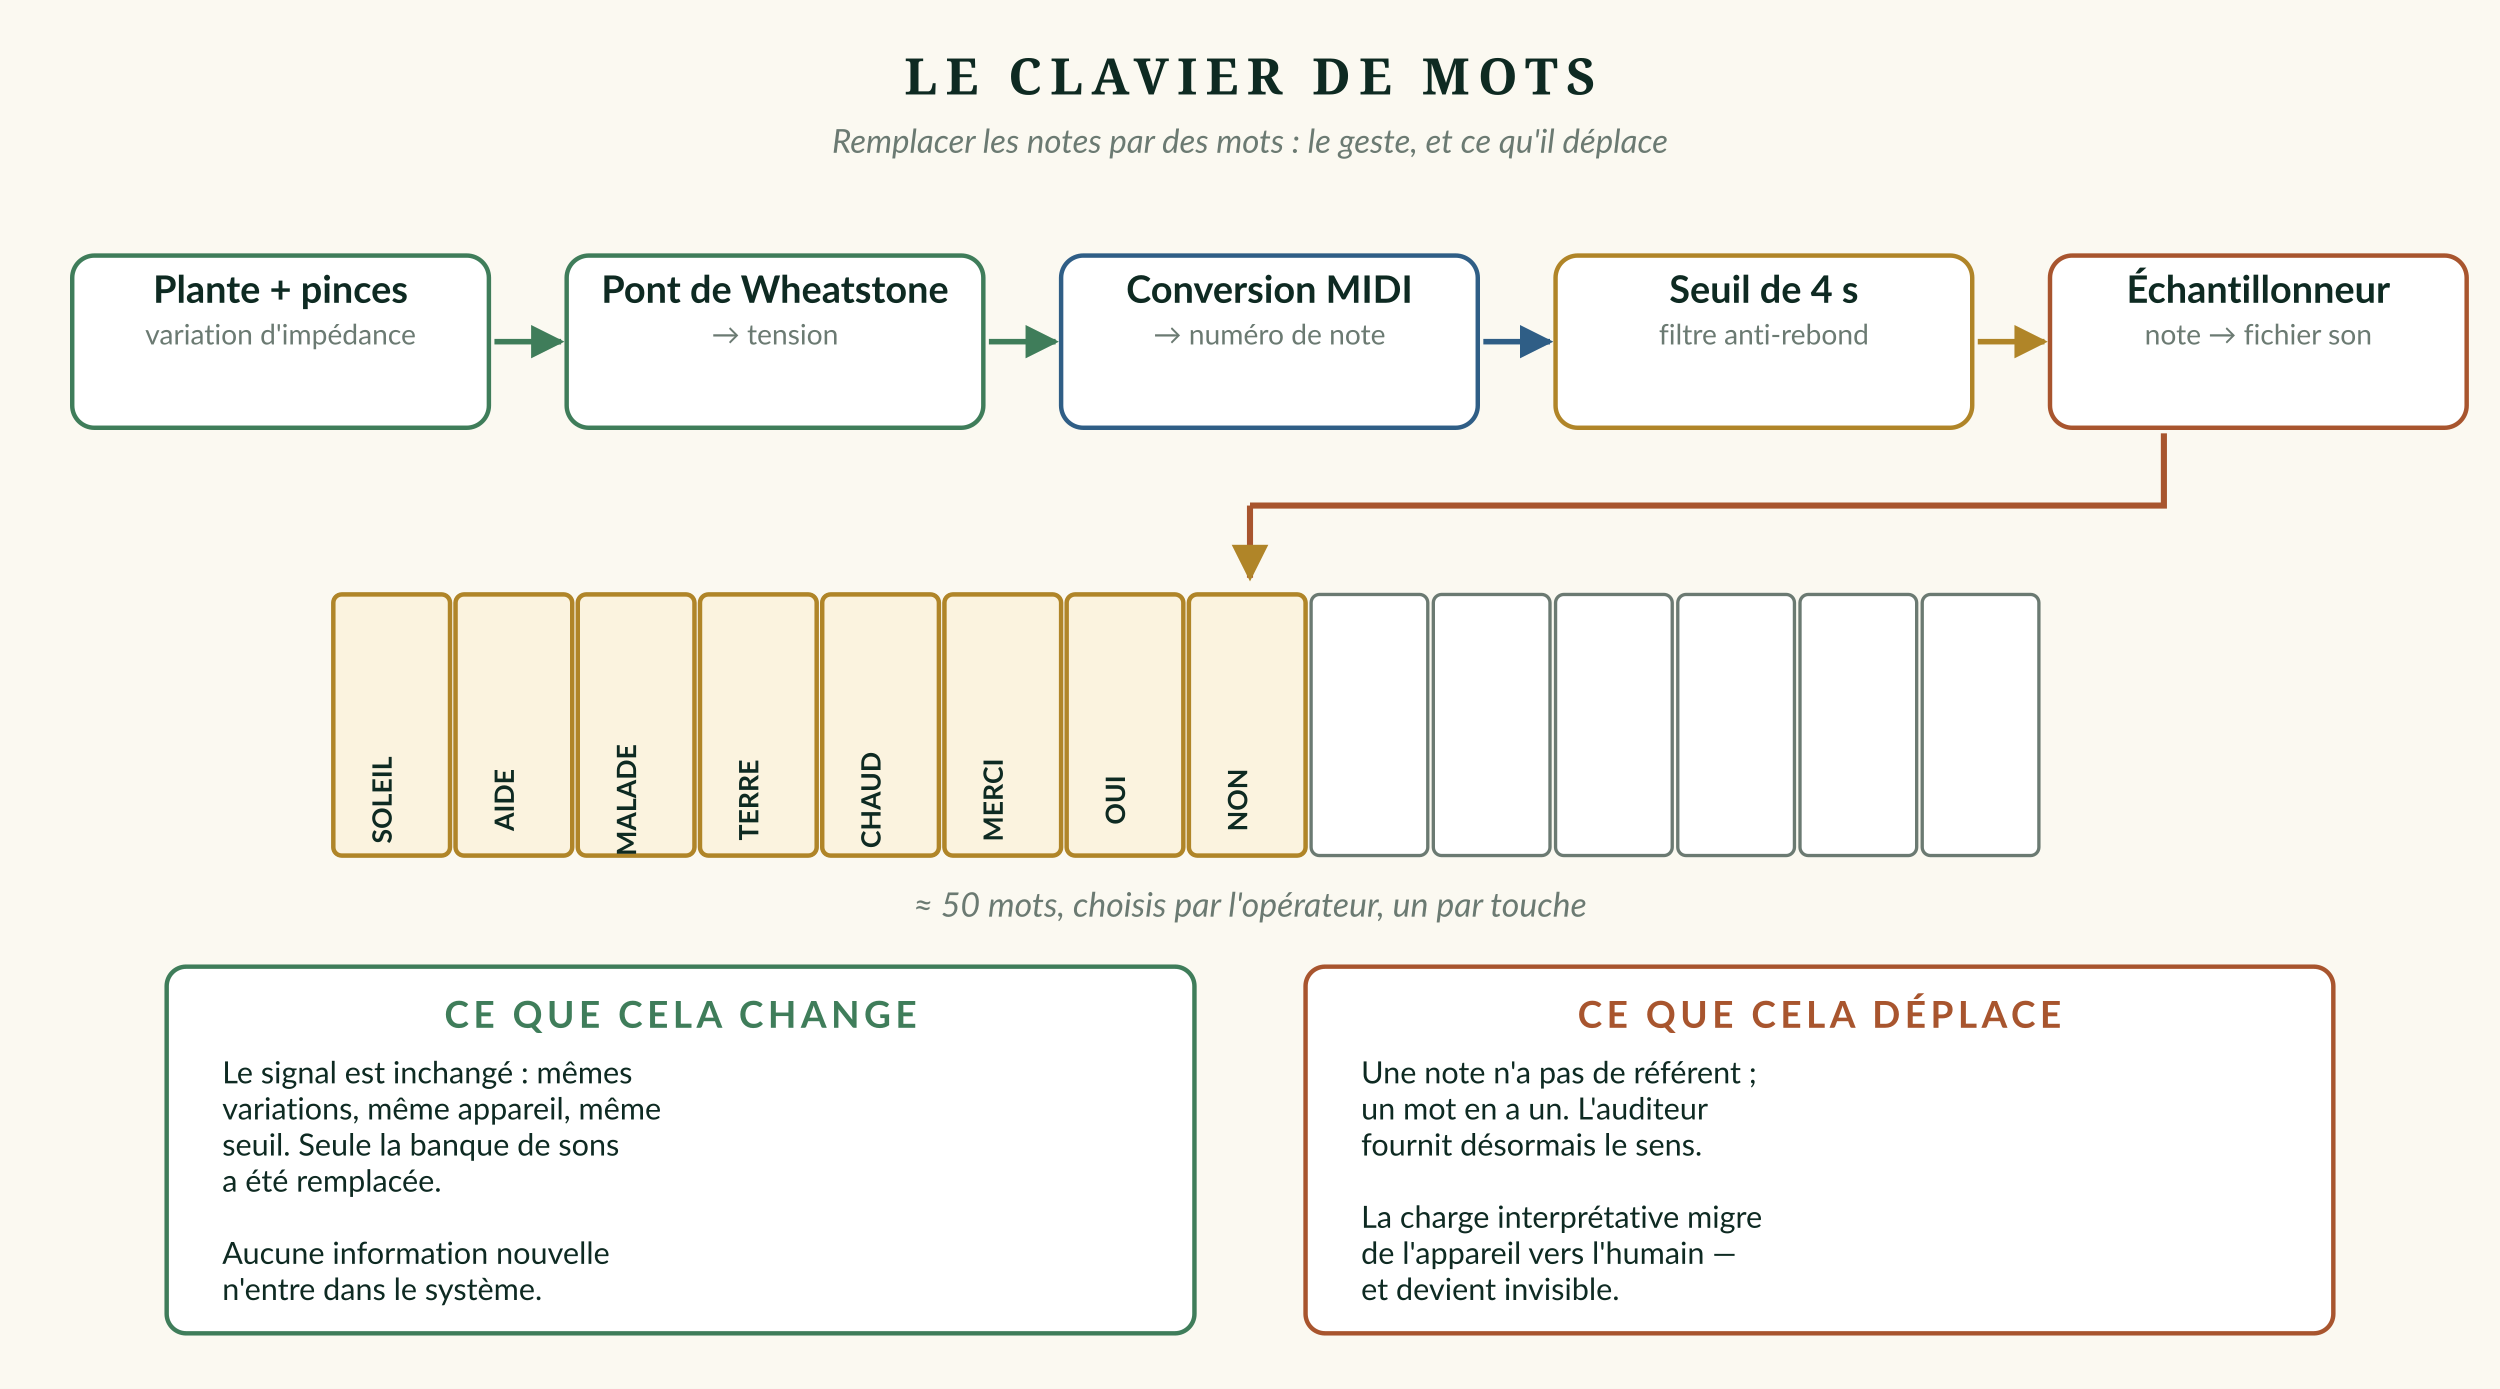
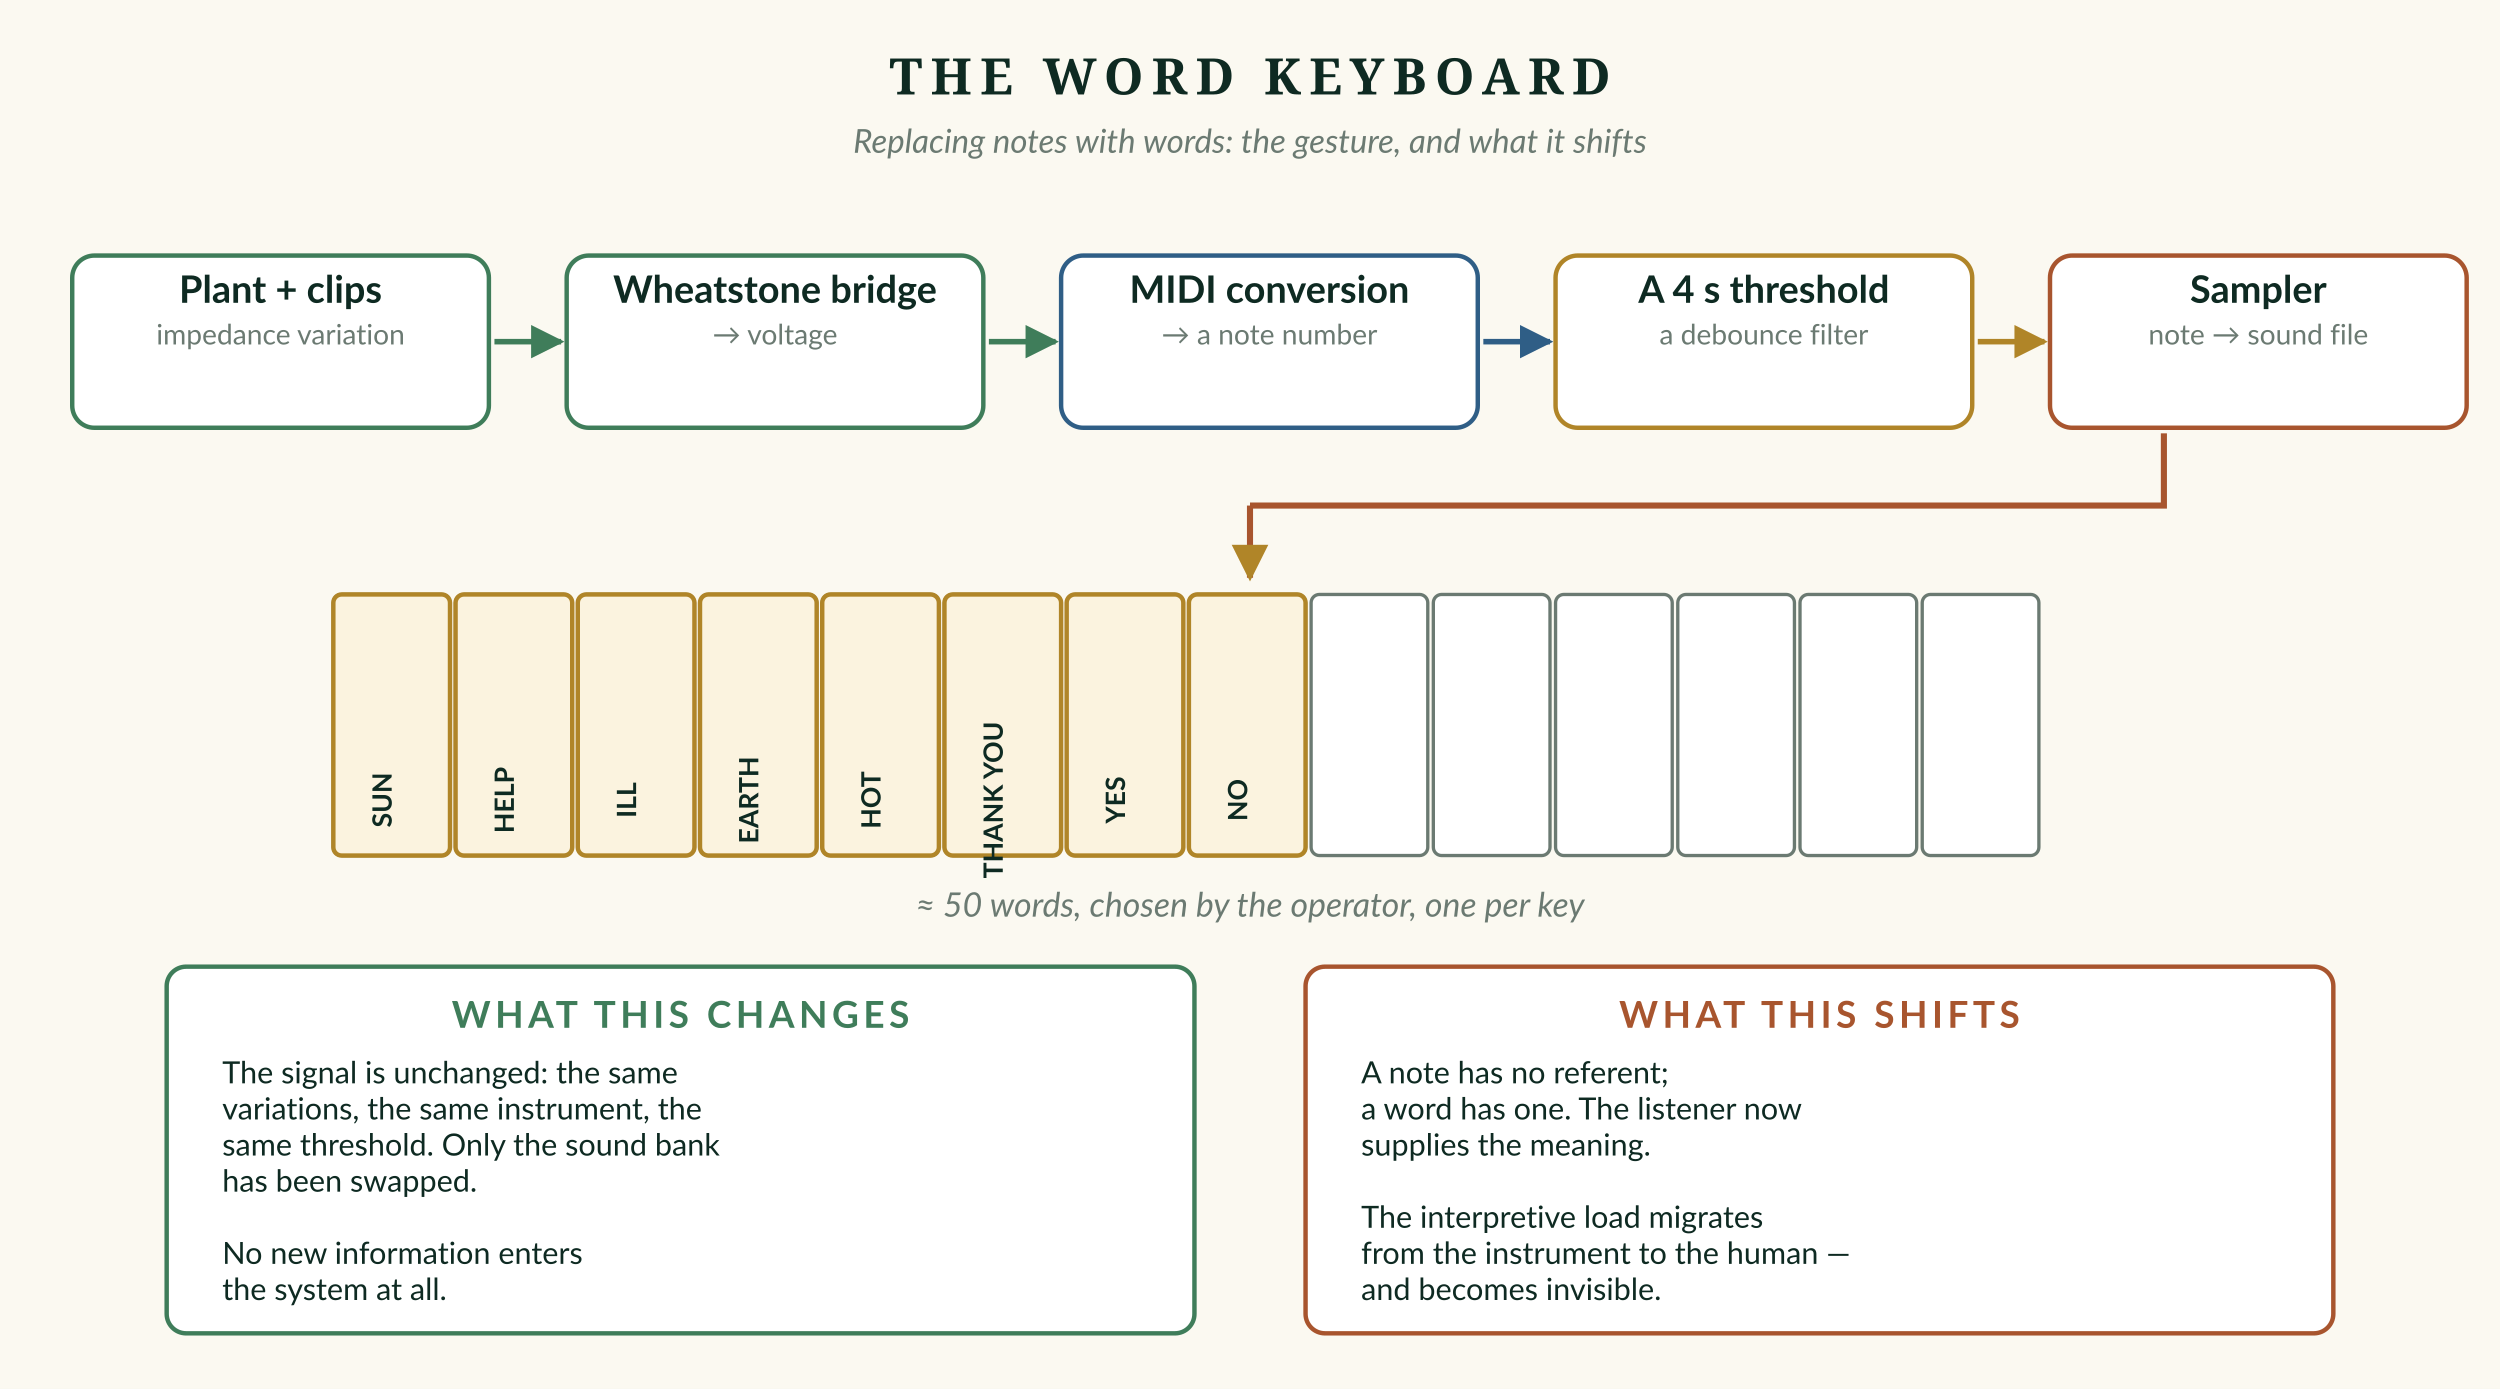
<svg xmlns="http://www.w3.org/2000/svg" viewBox="0 0 900 500" width="900" height="500">
  <defs>
    <marker id="ah" viewBox="0 0 10 10" refX="9" refY="5" markerWidth="6" markerHeight="6" orient="auto-start-reverse">
      <path d="M0,0 L10,5 L0,10 z" fill="#B08528" />
    </marker>
    <marker id="ahb" viewBox="0 0 10 10" refX="9" refY="5" markerWidth="6" markerHeight="6" orient="auto-start-reverse">
      <path d="M0,0 L10,5 L0,10 z" fill="#2F5E86" />
    </marker>
    <marker id="ahv" viewBox="0 0 10 10" refX="9" refY="5" markerWidth="6" markerHeight="6" orient="auto-start-reverse">
      <path d="M0,0 L10,5 L0,10 z" fill="#3F7D5A" />
    </marker>
  </defs>
  <rect width="900" height="500" fill="#FBF9F1" />
-   <text x="450" y="34" font-family="Cormorant Garamond, serif" font-size="18.12" fill="#0E2A22" text-anchor="middle" font-weight="700" font-style="normal" letter-spacing="3">LE CLAVIER DE MOTS</text>
-   <text x="450" y="55" font-family="Lato, sans-serif" font-size="11.89" fill="#6B7A72" text-anchor="middle" font-weight="400" font-style="italic" letter-spacing="0">Remplacer les notes par des mots : le geste, et ce qu'il déplace</text>
+   <text x="450" y="34" font-family="Cormorant Garamond, serif" font-size="18.12" fill="#0E2A22" text-anchor="middle" font-weight="700" font-style="normal" letter-spacing="3">THE WORD KEYBOARD</text>
+   <text x="450" y="55" font-family="Lato, sans-serif" font-size="11.89" fill="#6B7A72" text-anchor="middle" font-weight="400" font-style="italic" letter-spacing="0">Replacing notes with words: the gesture, and what it shifts</text>
  <rect x="26" y="92" width="150" height="62" rx="8" fill="#FFFFFF" stroke="#3F7D5A" stroke-width="1.6" />
-   <text x="101.0" y="109" font-family="Lato, sans-serif" font-size="13.63" fill="#0E2A22" text-anchor="middle" font-weight="700" font-style="normal" letter-spacing="0">Plante + pinces</text>
-   <text x="101.0" y="124.0" font-family="Lato, sans-serif" font-size="10.15" fill="#6B7A72" text-anchor="middle" font-weight="400" font-style="normal" letter-spacing="0">variation d'impédance</text>
+   <text x="101.0" y="109" font-family="Lato, sans-serif" font-size="13.63" fill="#0E2A22" text-anchor="middle" font-weight="700" font-style="normal" letter-spacing="0">Plant + clips</text>
+   <text x="101.0" y="124.0" font-family="Lato, sans-serif" font-size="10.15" fill="#6B7A72" text-anchor="middle" font-weight="400" font-style="normal" letter-spacing="0">impedance variation</text>
  <line x1="178" y1="123" x2="202" y2="123" stroke="#3F7D5A" stroke-width="2.0" marker-end="url(#ahv)" />
  <rect x="204" y="92" width="150" height="62" rx="8" fill="#FFFFFF" stroke="#3F7D5A" stroke-width="1.6" />
-   <text x="279.0" y="109" font-family="Lato, sans-serif" font-size="13.63" fill="#0E2A22" text-anchor="middle" font-weight="700" font-style="normal" letter-spacing="0">Pont de Wheatstone</text>
-   <text x="279.0" y="124.0" font-family="Lato, sans-serif" font-size="10.15" fill="#6B7A72" text-anchor="middle" font-weight="400" font-style="normal" letter-spacing="0">→ tension</text>
+   <text x="279.0" y="109" font-family="Lato, sans-serif" font-size="13.63" fill="#0E2A22" text-anchor="middle" font-weight="700" font-style="normal" letter-spacing="0">Wheatstone bridge</text>
+   <text x="279.0" y="124.0" font-family="Lato, sans-serif" font-size="10.15" fill="#6B7A72" text-anchor="middle" font-weight="400" font-style="normal" letter-spacing="0">→ voltage</text>
  <line x1="356" y1="123" x2="380" y2="123" stroke="#3F7D5A" stroke-width="2.0" marker-end="url(#ahv)" />
  <rect x="382" y="92" width="150" height="62" rx="8" fill="#FFFFFF" stroke="#2F5E86" stroke-width="1.6" />
-   <text x="457.0" y="109" font-family="Lato, sans-serif" font-size="13.63" fill="#0E2A22" text-anchor="middle" font-weight="700" font-style="normal" letter-spacing="0">Conversion MIDI</text>
-   <text x="457.0" y="124.0" font-family="Lato, sans-serif" font-size="10.15" fill="#6B7A72" text-anchor="middle" font-weight="400" font-style="normal" letter-spacing="0">→ numéro de note</text>
+   <text x="457.0" y="109" font-family="Lato, sans-serif" font-size="13.63" fill="#0E2A22" text-anchor="middle" font-weight="700" font-style="normal" letter-spacing="0">MIDI conversion</text>
+   <text x="457.0" y="124.0" font-family="Lato, sans-serif" font-size="10.15" fill="#6B7A72" text-anchor="middle" font-weight="400" font-style="normal" letter-spacing="0">→ a note number</text>
  <line x1="534" y1="123" x2="558" y2="123" stroke="#2F5E86" stroke-width="2.0" marker-end="url(#ahb)" />
  <rect x="560" y="92" width="150" height="62" rx="8" fill="#FFFFFF" stroke="#B08528" stroke-width="1.6" />
-   <text x="635.0" y="109" font-family="Lato, sans-serif" font-size="13.63" fill="#0E2A22" text-anchor="middle" font-weight="700" font-style="normal" letter-spacing="0">Seuil de 4 s</text>
-   <text x="635.0" y="124.0" font-family="Lato, sans-serif" font-size="10.15" fill="#6B7A72" text-anchor="middle" font-weight="400" font-style="normal" letter-spacing="0">filtre anti-rebond</text>
+   <text x="635.0" y="109" font-family="Lato, sans-serif" font-size="13.63" fill="#0E2A22" text-anchor="middle" font-weight="700" font-style="normal" letter-spacing="0">A 4 s threshold</text>
+   <text x="635.0" y="124.0" font-family="Lato, sans-serif" font-size="10.15" fill="#6B7A72" text-anchor="middle" font-weight="400" font-style="normal" letter-spacing="0">a debounce filter</text>
  <line x1="712" y1="123" x2="736" y2="123" stroke="#B08528" stroke-width="2.0" marker-end="url(#ah)" />
  <rect x="738" y="92" width="150" height="62" rx="8" fill="#FFFFFF" stroke="#A8552E" stroke-width="1.6" />
-   <text x="813.0" y="109" font-family="Lato, sans-serif" font-size="13.63" fill="#0E2A22" text-anchor="middle" font-weight="700" font-style="normal" letter-spacing="0">Échantillonneur</text>
-   <text x="813.0" y="124.0" font-family="Lato, sans-serif" font-size="10.15" fill="#6B7A72" text-anchor="middle" font-weight="400" font-style="normal" letter-spacing="0">note → fichier son</text>
+   <text x="813.0" y="109" font-family="Lato, sans-serif" font-size="13.63" fill="#0E2A22" text-anchor="middle" font-weight="700" font-style="normal" letter-spacing="0">Sampler</text>
+   <text x="813.0" y="124.0" font-family="Lato, sans-serif" font-size="10.15" fill="#6B7A72" text-anchor="middle" font-weight="400" font-style="normal" letter-spacing="0">note → sound file</text>
  <rect x="120" y="214" width="42" height="94" rx="3" fill="#FFFFFF" stroke="#6B7A72" stroke-width="1.2" />
  <rect x="164" y="214" width="42" height="94" rx="3" fill="#FFFFFF" stroke="#6B7A72" stroke-width="1.2" />
  <rect x="208" y="214" width="42" height="94" rx="3" fill="#FFFFFF" stroke="#6B7A72" stroke-width="1.2" />
  <rect x="252" y="214" width="42" height="94" rx="3" fill="#FFFFFF" stroke="#6B7A72" stroke-width="1.2" />
  <rect x="296" y="214" width="42" height="94" rx="3" fill="#FFFFFF" stroke="#6B7A72" stroke-width="1.2" />
  <rect x="340" y="214" width="42" height="94" rx="3" fill="#FFFFFF" stroke="#6B7A72" stroke-width="1.2" />
  <rect x="384" y="214" width="42" height="94" rx="3" fill="#FFFFFF" stroke="#6B7A72" stroke-width="1.2" />
  <rect x="428" y="214" width="42" height="94" rx="3" fill="#FFFFFF" stroke="#6B7A72" stroke-width="1.2" />
  <rect x="472" y="214" width="42" height="94" rx="3" fill="#FFFFFF" stroke="#6B7A72" stroke-width="1.2" />
  <rect x="516" y="214" width="42" height="94" rx="3" fill="#FFFFFF" stroke="#6B7A72" stroke-width="1.2" />
  <rect x="560" y="214" width="42" height="94" rx="3" fill="#FFFFFF" stroke="#6B7A72" stroke-width="1.2" />
  <rect x="604" y="214" width="42" height="94" rx="3" fill="#FFFFFF" stroke="#6B7A72" stroke-width="1.2" />
  <rect x="648" y="214" width="42" height="94" rx="3" fill="#FFFFFF" stroke="#6B7A72" stroke-width="1.2" />
  <rect x="692" y="214" width="42" height="94" rx="3" fill="#FFFFFF" stroke="#6B7A72" stroke-width="1.2" />
  <rect x="120" y="214" width="42" height="94" rx="3" fill="#FBF3DF" stroke="#B08528" stroke-width="1.6" />
-   <text x="141" y="288" font-family="Lato, sans-serif" font-size="9.6" fill="#0E2A22" text-anchor="middle" font-weight="700" transform="rotate(-90 141 288)">SOLEIL</text>
+   <text x="141" y="288" font-family="Lato, sans-serif" font-size="9.6" fill="#0E2A22" text-anchor="middle" font-weight="700" transform="rotate(-90 141 288)">SUN</text>
  <rect x="164" y="214" width="42" height="94" rx="3" fill="#FBF3DF" stroke="#B08528" stroke-width="1.6" />
-   <text x="185" y="288" font-family="Lato, sans-serif" font-size="9.6" fill="#0E2A22" text-anchor="middle" font-weight="700" transform="rotate(-90 185 288)">AIDE</text>
+   <text x="185" y="288" font-family="Lato, sans-serif" font-size="9.6" fill="#0E2A22" text-anchor="middle" font-weight="700" transform="rotate(-90 185 288)">HELP</text>
  <rect x="208" y="214" width="42" height="94" rx="3" fill="#FBF3DF" stroke="#B08528" stroke-width="1.6" />
-   <text x="229" y="288" font-family="Lato, sans-serif" font-size="9.6" fill="#0E2A22" text-anchor="middle" font-weight="700" transform="rotate(-90 229 288)">MALADE</text>
+   <text x="229" y="288" font-family="Lato, sans-serif" font-size="9.6" fill="#0E2A22" text-anchor="middle" font-weight="700" transform="rotate(-90 229 288)">ILL</text>
  <rect x="252" y="214" width="42" height="94" rx="3" fill="#FBF3DF" stroke="#B08528" stroke-width="1.6" />
-   <text x="273" y="288" font-family="Lato, sans-serif" font-size="9.6" fill="#0E2A22" text-anchor="middle" font-weight="700" transform="rotate(-90 273 288)">TERRE</text>
+   <text x="273" y="288" font-family="Lato, sans-serif" font-size="9.6" fill="#0E2A22" text-anchor="middle" font-weight="700" transform="rotate(-90 273 288)">EARTH</text>
  <rect x="296" y="214" width="42" height="94" rx="3" fill="#FBF3DF" stroke="#B08528" stroke-width="1.6" />
-   <text x="317" y="288" font-family="Lato, sans-serif" font-size="9.6" fill="#0E2A22" text-anchor="middle" font-weight="700" transform="rotate(-90 317 288)">CHAUD</text>
+   <text x="317" y="288" font-family="Lato, sans-serif" font-size="9.6" fill="#0E2A22" text-anchor="middle" font-weight="700" transform="rotate(-90 317 288)">HOT</text>
  <rect x="340" y="214" width="42" height="94" rx="3" fill="#FBF3DF" stroke="#B08528" stroke-width="1.6" />
-   <text x="361" y="288" font-family="Lato, sans-serif" font-size="9.6" fill="#0E2A22" text-anchor="middle" font-weight="700" transform="rotate(-90 361 288)">MERCI</text>
+   <text x="361" y="288" font-family="Lato, sans-serif" font-size="9.6" fill="#0E2A22" text-anchor="middle" font-weight="700" transform="rotate(-90 361 288)">THANK YOU</text>
  <rect x="384" y="214" width="42" height="94" rx="3" fill="#FBF3DF" stroke="#B08528" stroke-width="1.6" />
-   <text x="405" y="288" font-family="Lato, sans-serif" font-size="9.6" fill="#0E2A22" text-anchor="middle" font-weight="700" transform="rotate(-90 405 288)">OUI</text>
+   <text x="405" y="288" font-family="Lato, sans-serif" font-size="9.6" fill="#0E2A22" text-anchor="middle" font-weight="700" transform="rotate(-90 405 288)">YES</text>
  <rect x="428" y="214" width="42" height="94" rx="3" fill="#FBF3DF" stroke="#B08528" stroke-width="1.6" />
-   <text x="449" y="288" font-family="Lato, sans-serif" font-size="9.6" fill="#0E2A22" text-anchor="middle" font-weight="700" transform="rotate(-90 449 288)">NON</text>
-   <text x="450" y="330" font-family="Lato, sans-serif" font-size="12.18" fill="#6B7A72" text-anchor="middle" font-weight="400" font-style="italic" letter-spacing="0">≈ 50 mots, choisis par l'opérateur, un par touche</text>
+   <text x="449" y="288" font-family="Lato, sans-serif" font-size="9.6" fill="#0E2A22" text-anchor="middle" font-weight="700" transform="rotate(-90 449 288)">NO</text>
+   <text x="450" y="330" font-family="Lato, sans-serif" font-size="12.18" fill="#6B7A72" text-anchor="middle" font-weight="400" font-style="italic" letter-spacing="0">≈ 50 words, chosen by the operator, one per key</text>
  <path d="M779,156 v26 H450" fill="none" stroke="#A8552E" stroke-width="2.2" />
  <line x1="450" y1="182" x2="450" y2="208" stroke="#A8552E" stroke-width="2.2" marker-end="url(#ah)" />
  <rect x="60" y="348" width="370" height="132" rx="7" fill="#FFFFFF" stroke="#3F7D5A" stroke-width="1.6" />
-   <text x="245" y="370" font-family="Lato, sans-serif" font-size="13.34" fill="#3F7D5A" text-anchor="middle" font-weight="700" font-style="normal" letter-spacing="1.6">CE QUE CELA CHANGE</text>
-   <text x="80" y="390" font-family="Lato, sans-serif" font-size="11.02" fill="#0E2A22" text-anchor="start" font-weight="400" font-style="normal" letter-spacing="0">Le signal est inchangé : mêmes</text>
-   <text x="80" y="403" font-family="Lato, sans-serif" font-size="11.02" fill="#0E2A22" text-anchor="start" font-weight="400" font-style="normal" letter-spacing="0">variations, même appareil, même</text>
-   <text x="80" y="416" font-family="Lato, sans-serif" font-size="11.02" fill="#0E2A22" text-anchor="start" font-weight="400" font-style="normal" letter-spacing="0">seuil. Seule la banque de sons</text>
-   <text x="80" y="429" font-family="Lato, sans-serif" font-size="11.02" fill="#0E2A22" text-anchor="start" font-weight="400" font-style="normal" letter-spacing="0">a été remplacée.</text>
+   <text x="245" y="370" font-family="Lato, sans-serif" font-size="13.34" fill="#3F7D5A" text-anchor="middle" font-weight="700" font-style="normal" letter-spacing="1.6">WHAT THIS CHANGES</text>
+   <text x="80" y="390" font-family="Lato, sans-serif" font-size="11.02" fill="#0E2A22" text-anchor="start" font-weight="400" font-style="normal" letter-spacing="0">The signal is unchanged: the same</text>
+   <text x="80" y="403" font-family="Lato, sans-serif" font-size="11.02" fill="#0E2A22" text-anchor="start" font-weight="400" font-style="normal" letter-spacing="0">variations, the same instrument, the</text>
+   <text x="80" y="416" font-family="Lato, sans-serif" font-size="11.02" fill="#0E2A22" text-anchor="start" font-weight="400" font-style="normal" letter-spacing="0">same threshold. Only the sound bank</text>
+   <text x="80" y="429" font-family="Lato, sans-serif" font-size="11.02" fill="#0E2A22" text-anchor="start" font-weight="400" font-style="normal" letter-spacing="0">has been swapped.</text>
  <text x="80" y="442" font-family="Lato, sans-serif" font-size="11.02" fill="#0E2A22" text-anchor="start" font-weight="400" font-style="normal" letter-spacing="0" />
-   <text x="80" y="455" font-family="Lato, sans-serif" font-size="11.02" fill="#0E2A22" text-anchor="start" font-weight="400" font-style="normal" letter-spacing="0">Aucune information nouvelle</text>
-   <text x="80" y="468" font-family="Lato, sans-serif" font-size="11.02" fill="#0E2A22" text-anchor="start" font-weight="400" font-style="normal" letter-spacing="0">n'entre dans le système.</text>
+   <text x="80" y="455" font-family="Lato, sans-serif" font-size="11.02" fill="#0E2A22" text-anchor="start" font-weight="400" font-style="normal" letter-spacing="0">No new information enters</text>
+   <text x="80" y="468" font-family="Lato, sans-serif" font-size="11.02" fill="#0E2A22" text-anchor="start" font-weight="400" font-style="normal" letter-spacing="0">the system at all.</text>
  <rect x="470" y="348" width="370" height="132" rx="7" fill="#FFFFFF" stroke="#A8552E" stroke-width="1.6" />
-   <text x="655" y="370" font-family="Lato, sans-serif" font-size="13.34" fill="#A8552E" text-anchor="middle" font-weight="700" font-style="normal" letter-spacing="1.6">CE QUE CELA DÉPLACE</text>
-   <text x="490" y="390" font-family="Lato, sans-serif" font-size="11.02" fill="#0E2A22" text-anchor="start" font-weight="400" font-style="normal" letter-spacing="0">Une note n'a pas de référent ;</text>
-   <text x="490" y="403" font-family="Lato, sans-serif" font-size="11.02" fill="#0E2A22" text-anchor="start" font-weight="400" font-style="normal" letter-spacing="0">un mot en a un. L'auditeur</text>
-   <text x="490" y="416" font-family="Lato, sans-serif" font-size="11.02" fill="#0E2A22" text-anchor="start" font-weight="400" font-style="normal" letter-spacing="0">fournit désormais le sens.</text>
+   <text x="655" y="370" font-family="Lato, sans-serif" font-size="13.34" fill="#A8552E" text-anchor="middle" font-weight="700" font-style="normal" letter-spacing="1.6">WHAT THIS SHIFTS</text>
+   <text x="490" y="390" font-family="Lato, sans-serif" font-size="11.02" fill="#0E2A22" text-anchor="start" font-weight="400" font-style="normal" letter-spacing="0">A note has no referent;</text>
+   <text x="490" y="403" font-family="Lato, sans-serif" font-size="11.02" fill="#0E2A22" text-anchor="start" font-weight="400" font-style="normal" letter-spacing="0">a word has one. The listener now</text>
+   <text x="490" y="416" font-family="Lato, sans-serif" font-size="11.02" fill="#0E2A22" text-anchor="start" font-weight="400" font-style="normal" letter-spacing="0">supplies the meaning.</text>
  <text x="490" y="429" font-family="Lato, sans-serif" font-size="11.02" fill="#0E2A22" text-anchor="start" font-weight="400" font-style="normal" letter-spacing="0" />
-   <text x="490" y="442" font-family="Lato, sans-serif" font-size="11.02" fill="#0E2A22" text-anchor="start" font-weight="400" font-style="normal" letter-spacing="0">La charge interprétative migre</text>
-   <text x="490" y="455" font-family="Lato, sans-serif" font-size="11.02" fill="#0E2A22" text-anchor="start" font-weight="400" font-style="normal" letter-spacing="0">de l'appareil vers l'humain —</text>
-   <text x="490" y="468" font-family="Lato, sans-serif" font-size="11.02" fill="#0E2A22" text-anchor="start" font-weight="400" font-style="normal" letter-spacing="0">et devient invisible.</text>
+   <text x="490" y="442" font-family="Lato, sans-serif" font-size="11.02" fill="#0E2A22" text-anchor="start" font-weight="400" font-style="normal" letter-spacing="0">The interpretive load migrates</text>
+   <text x="490" y="455" font-family="Lato, sans-serif" font-size="11.02" fill="#0E2A22" text-anchor="start" font-weight="400" font-style="normal" letter-spacing="0">from the instrument to the human —</text>
+   <text x="490" y="468" font-family="Lato, sans-serif" font-size="11.02" fill="#0E2A22" text-anchor="start" font-weight="400" font-style="normal" letter-spacing="0">and becomes invisible.</text>
</svg>
